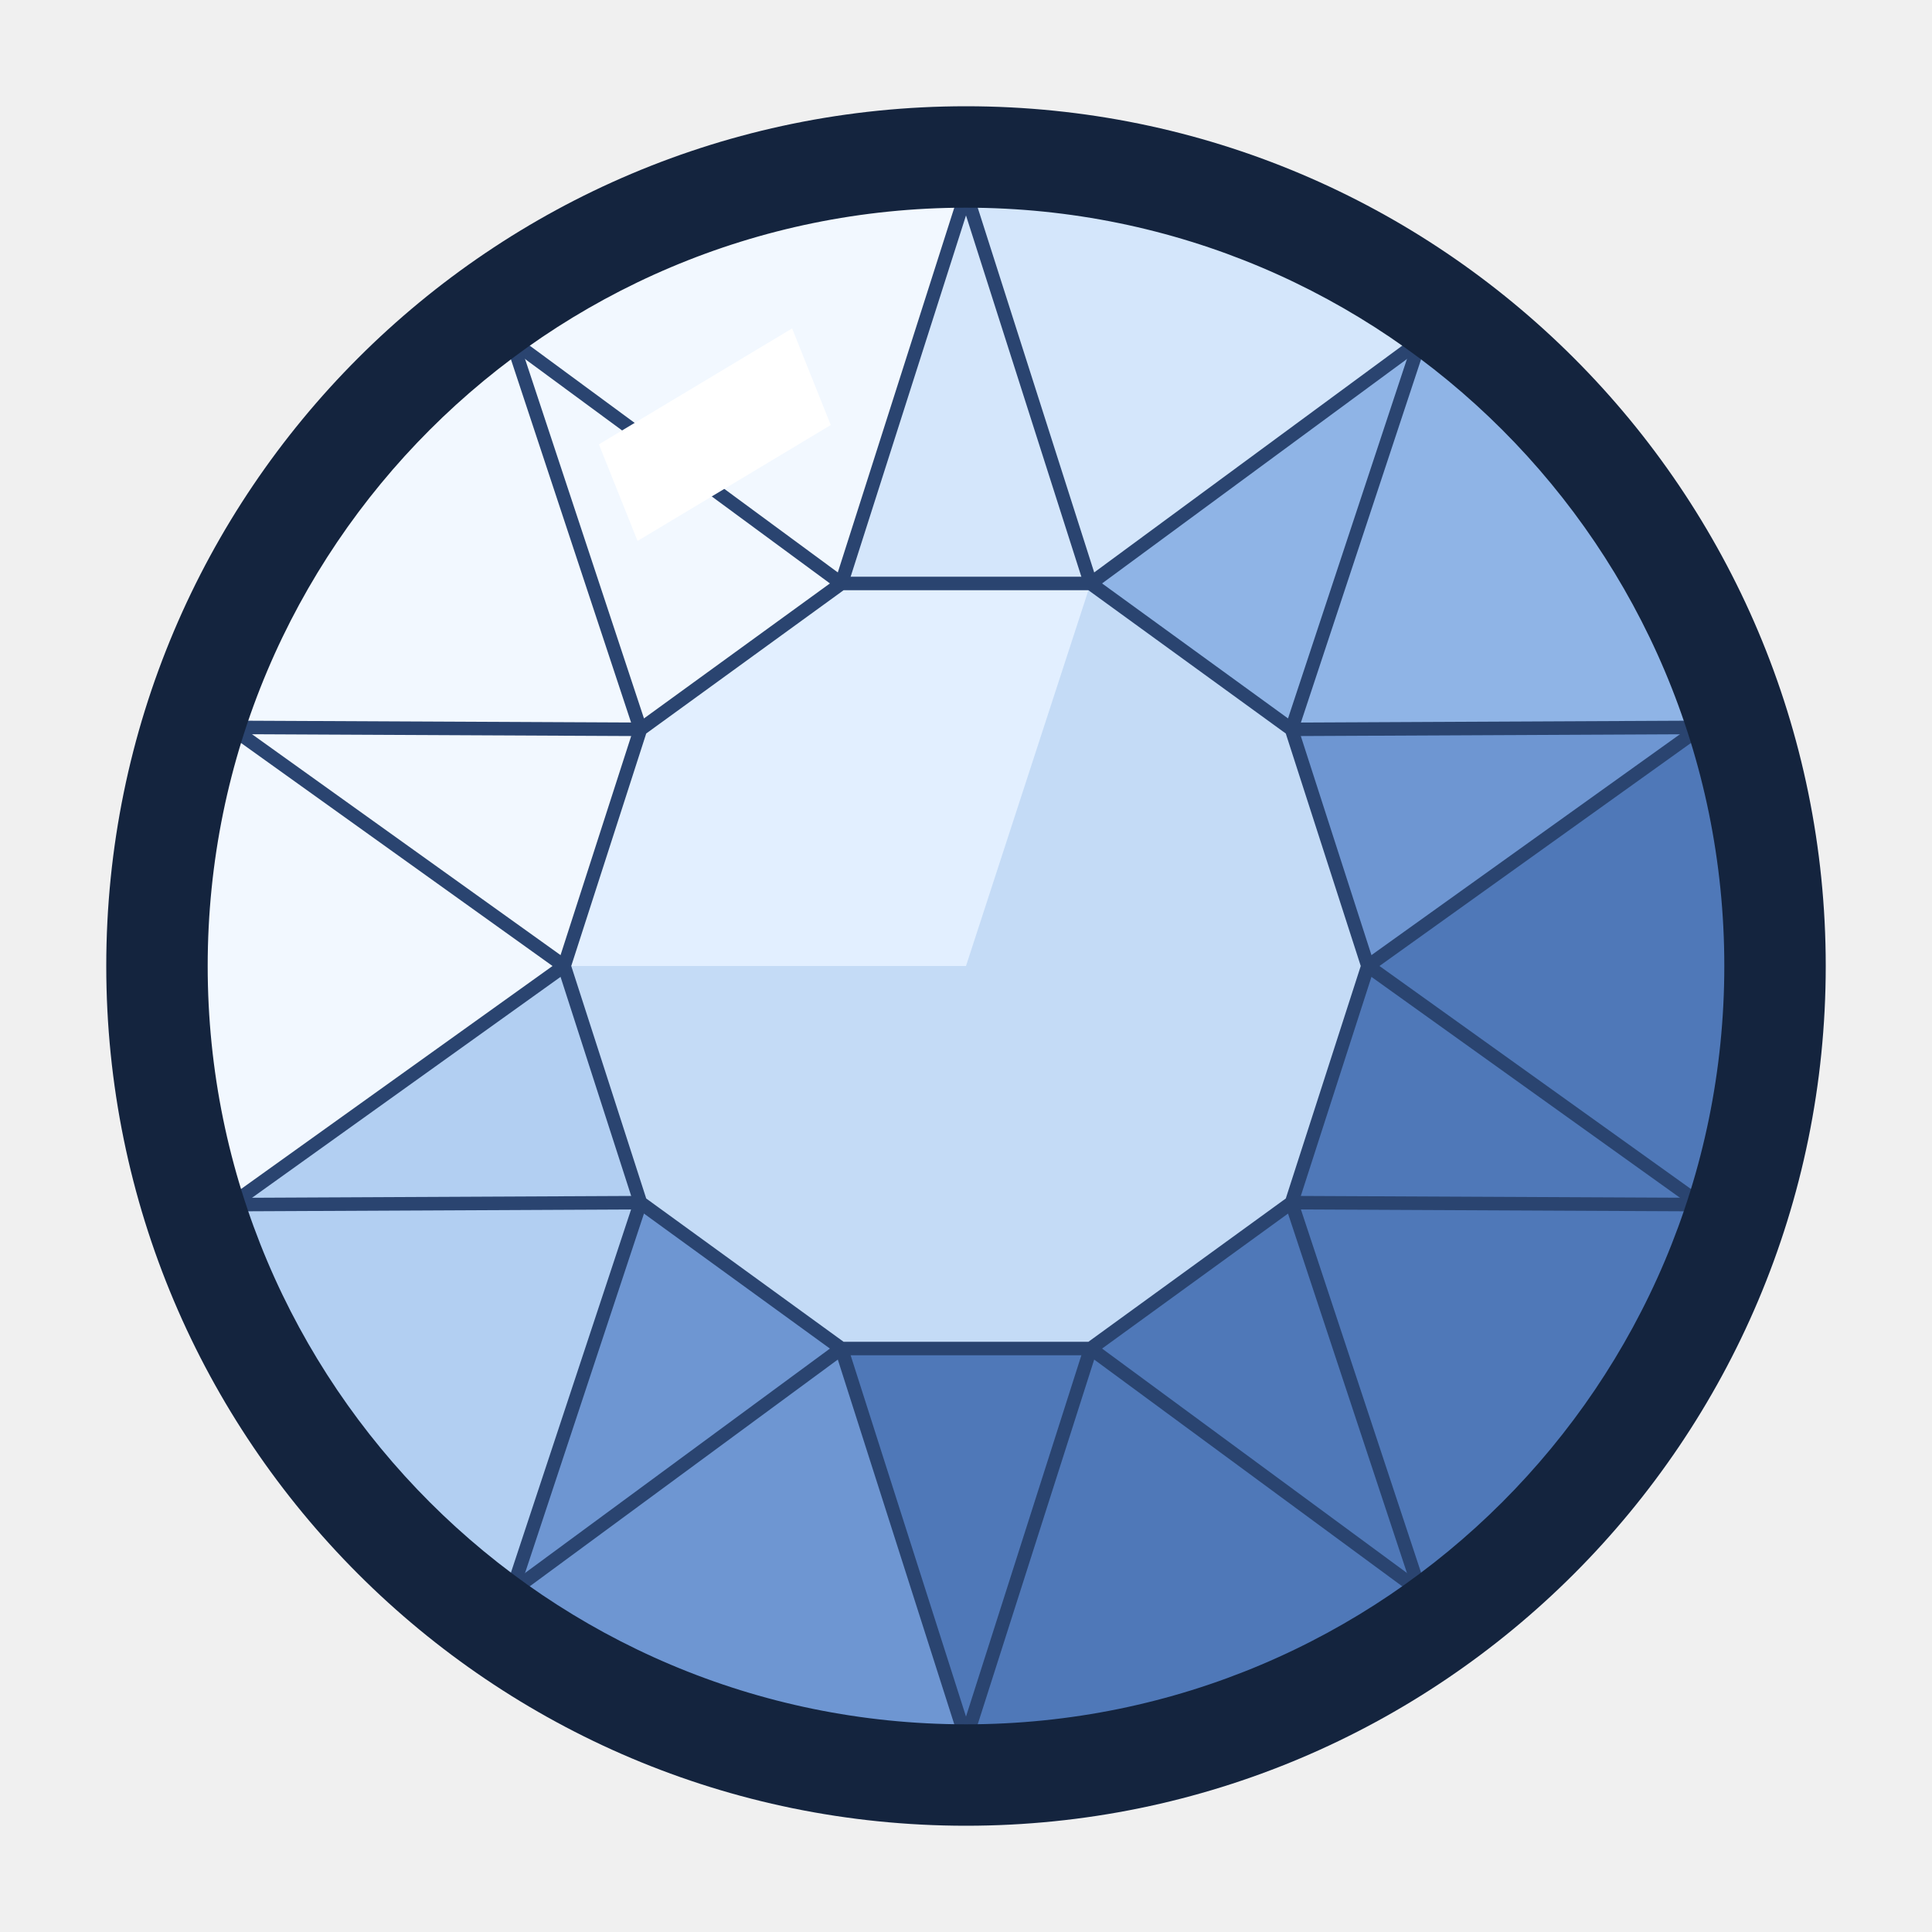
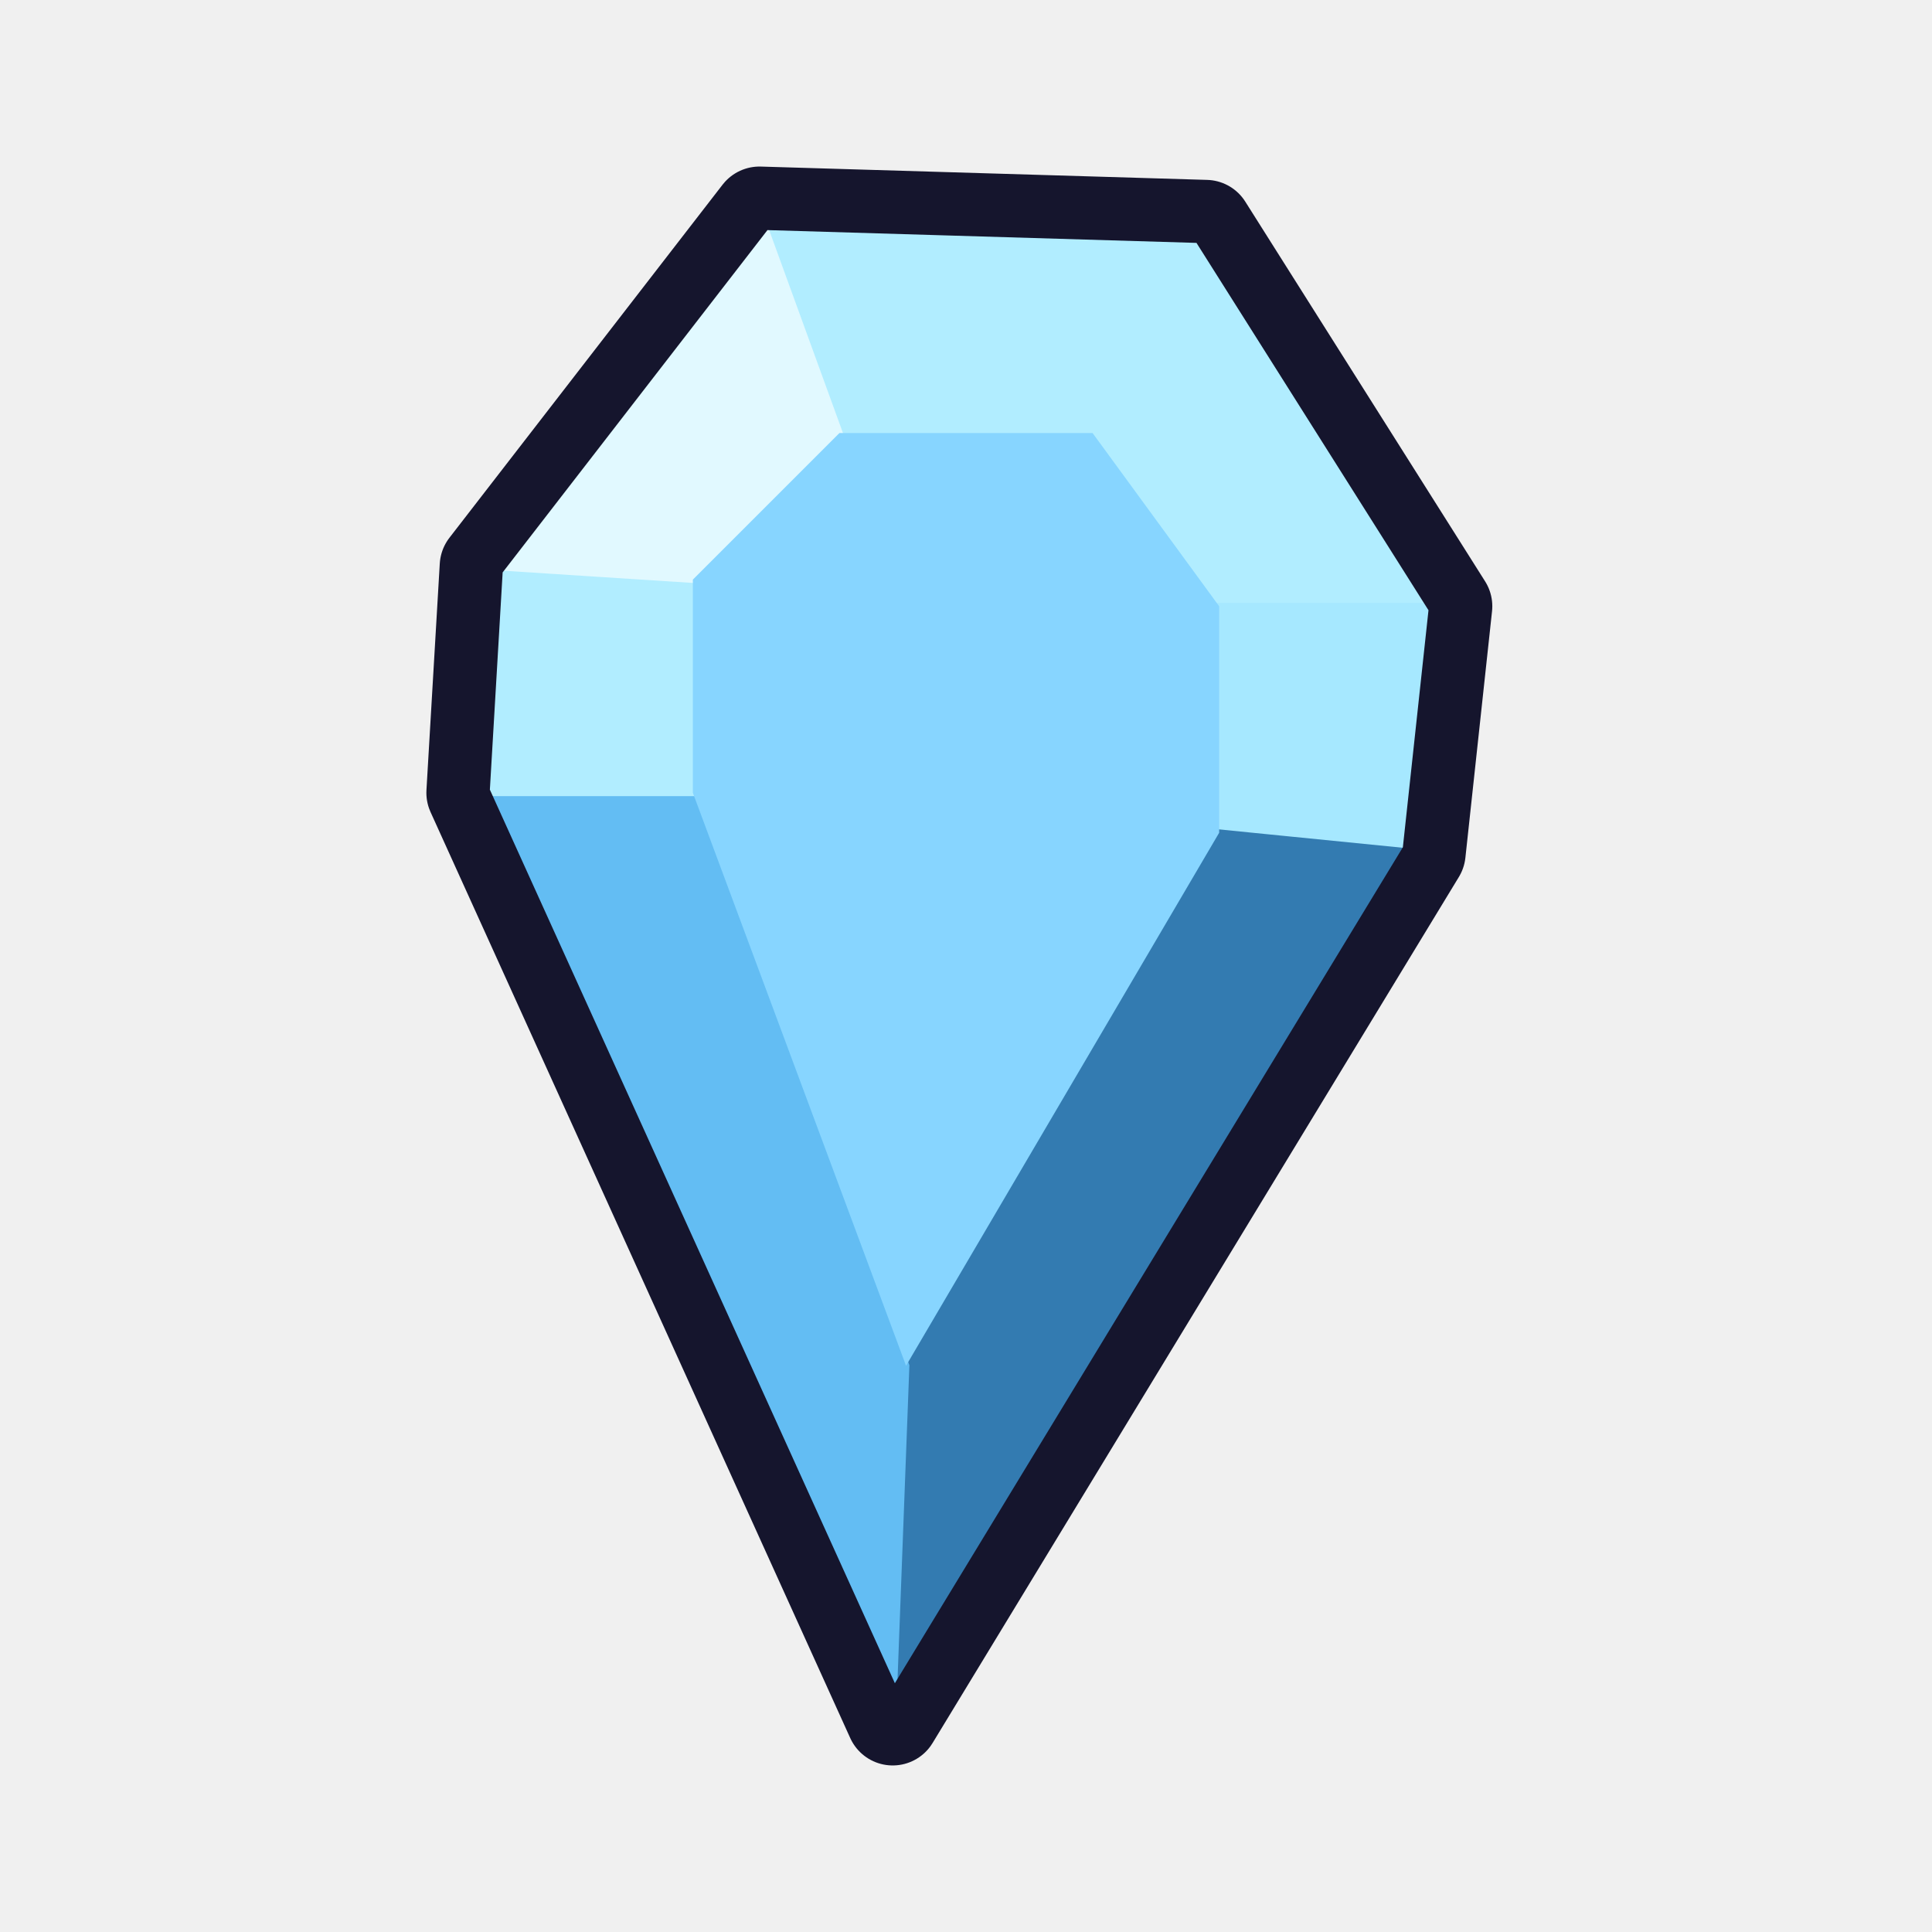
- <svg xmlns="http://www.w3.org/2000/svg" viewBox="0 0 200 200" width="200" height="200">
-   <circle cx="100" cy="100" r="89" fill="#14243e" />
-   <polygon points="100.0,20.0 87.1,60.4 112.9,60.4" fill="#d4e6fb" />
-   <path d="M100.0,20.0 A80,80 0 0 1 147.0,35.3 L112.9,60.4 Z" fill="#d4e6fb" />
-   <polygon points="147.0,35.3 112.9,60.4 133.7,75.5" fill="#8fb4e6" />
-   <path d="M147.0,35.3 A80,80 0 0 1 176.1,75.3 L133.7,75.5 Z" fill="#8fb4e6" />
-   <polygon points="176.1,75.3 133.7,75.5 141.6,100.0" fill="#6e96d2" />
-   <path d="M176.1,75.3 A80,80 0 0 1 176.1,124.7 L141.6,100.0 Z" fill="#4f78b8" />
-   <polygon points="176.1,124.7 141.6,100.0 133.7,124.5" fill="#4f78b8" />
-   <path d="M176.1,124.7 A80,80 0 0 1 147.0,164.7 L133.7,124.5 Z" fill="#4f78b8" />
-   <polygon points="147.0,164.7 133.7,124.5 112.9,139.6" fill="#4f78b8" />
-   <path d="M147.0,164.7 A80,80 0 0 1 100.0,180.0 L112.9,139.6 Z" fill="#4f78b8" />
-   <polygon points="100.0,180.0 112.9,139.6 87.1,139.6" fill="#4f78b8" />
-   <path d="M100.0,180.0 A80,80 0 0 1 53.0,164.7 L87.1,139.6 Z" fill="#6e96d2" />
-   <polygon points="53.0,164.7 87.1,139.6 66.3,124.5" fill="#6e96d2" />
-   <path d="M53.0,164.7 A80,80 0 0 1 23.9,124.7 L66.3,124.5 Z" fill="#b2cff2" />
-   <polygon points="23.9,124.7 66.3,124.5 58.4,100.0" fill="#b2cff2" />
-   <path d="M23.9,124.7 A80,80 0 0 1 23.9,75.3 L58.4,100.0 Z" fill="#f2f8ff" />
-   <polygon points="23.9,75.3 58.4,100.0 66.3,75.5" fill="#f2f8ff" />
-   <path d="M23.9,75.3 A80,80 0 0 1 53.0,35.3 L66.3,75.5 Z" fill="#f2f8ff" />
-   <polygon points="53.0,35.3 66.3,75.5 87.1,60.4" fill="#f2f8ff" />
-   <path d="M53.0,35.3 A80,80 0 0 1 100.0,20.0 L87.1,60.4 Z" fill="#f2f8ff" />
-   <polygon points="112.9,60.4 133.7,75.5 141.6,100.0 133.7,124.5 112.9,139.6 87.1,139.6 66.3,124.5 58.4,100.0 66.3,75.5 87.1,60.4" fill="#c4dbf6" />
-   <polygon points="58.4,100.0 66.3,75.5 87.1,60.4 112.9,60.4 100.0,100.0" fill="#e2efff" />
-   <g fill="none" stroke="#2a4470" stroke-width="1.4" stroke-linejoin="round">
-     <polygon points="112.9,60.4 133.7,75.5 141.6,100.0 133.7,124.5 112.9,139.6 87.1,139.6 66.3,124.5 58.4,100.0 66.3,75.5 87.1,60.4" />
-     <line x1="100.0" y1="20.0" x2="112.9" y2="60.4" />
-     <line x1="100.0" y1="20.0" x2="87.1" y2="60.4" />
-     <line x1="147.0" y1="35.3" x2="133.7" y2="75.5" />
-     <line x1="147.0" y1="35.3" x2="112.9" y2="60.4" />
-     <line x1="176.1" y1="75.3" x2="141.6" y2="100.0" />
-     <line x1="176.1" y1="75.3" x2="133.7" y2="75.5" />
-     <line x1="176.1" y1="124.7" x2="133.7" y2="124.5" />
-     <line x1="176.1" y1="124.7" x2="141.6" y2="100.0" />
-     <line x1="147.0" y1="164.7" x2="112.9" y2="139.6" />
-     <line x1="147.0" y1="164.7" x2="133.7" y2="124.5" />
-     <line x1="100.0" y1="180.0" x2="87.1" y2="139.6" />
-     <line x1="100.0" y1="180.0" x2="112.9" y2="139.6" />
-     <line x1="53.0" y1="164.7" x2="66.3" y2="124.5" />
-     <line x1="53.0" y1="164.7" x2="87.1" y2="139.6" />
-     <line x1="23.9" y1="124.7" x2="58.4" y2="100.0" />
-     <line x1="23.9" y1="124.7" x2="66.3" y2="124.5" />
-     <line x1="23.9" y1="75.3" x2="66.3" y2="75.5" />
-     <line x1="23.9" y1="75.3" x2="58.4" y2="100.0" />
-     <line x1="53.0" y1="35.3" x2="87.1" y2="60.4" />
-     <line x1="53.0" y1="35.3" x2="66.3" y2="75.5" />
-   </g>
-   <circle cx="100" cy="100" r="80" fill="none" stroke="#14243e" stroke-width="3" />
-   <polygon points="62,46 82,34 86,44 66,56" fill="#ffffff" />
+ <svg xmlns="http://www.w3.org/2000/svg" viewBox="51 46 290 260" width="200" height="200">
+   <polygon points="165,63 232,65 268,122 264,159 185,289 122,150 124,116" fill="#15152d" stroke="#15152d" stroke-width="14" stroke-linejoin="round" />
+   <polygon points="165,63 232,65 215,96 177,96" fill="#b1edff" stroke="#b1edff" stroke-width="1" />
+   <polygon points="232,65 268,122 234,122 215,96" fill="#b1edff" stroke="#b1edff" stroke-width="1" />
+   <polygon points="268,122 264,159 234,156 234,122" fill="#a6e8ff" stroke="#a6e8ff" stroke-width="1" />
+   <polygon points="264,159 185,289 187,236 234,156" fill="#337bb1" stroke="#337bb1" stroke-width="1" />
+   <polygon points="185,289 122,150 155,150 187,236" fill="#63bdf3" stroke="#63bdf3" stroke-width="1" />
+   <polygon points="122,150 124,116 155,118 155,150" fill="#b1edff" stroke="#b1edff" stroke-width="1" />
+   <polygon points="124,116 165,63 177,96 155,118" fill="#e1f9ff" stroke="#e1f9ff" stroke-width="1" />
+   <polygon points="177,96 215,96 234,122 234,156 187,236 155,150 155,118" fill="#87d5ff" />
+   <polygon points="165,63 232,65 268,122 264,159 185,289 122,150 124,116" fill="none" stroke="#15152d" stroke-width="5" stroke-linejoin="round" />
</svg>
